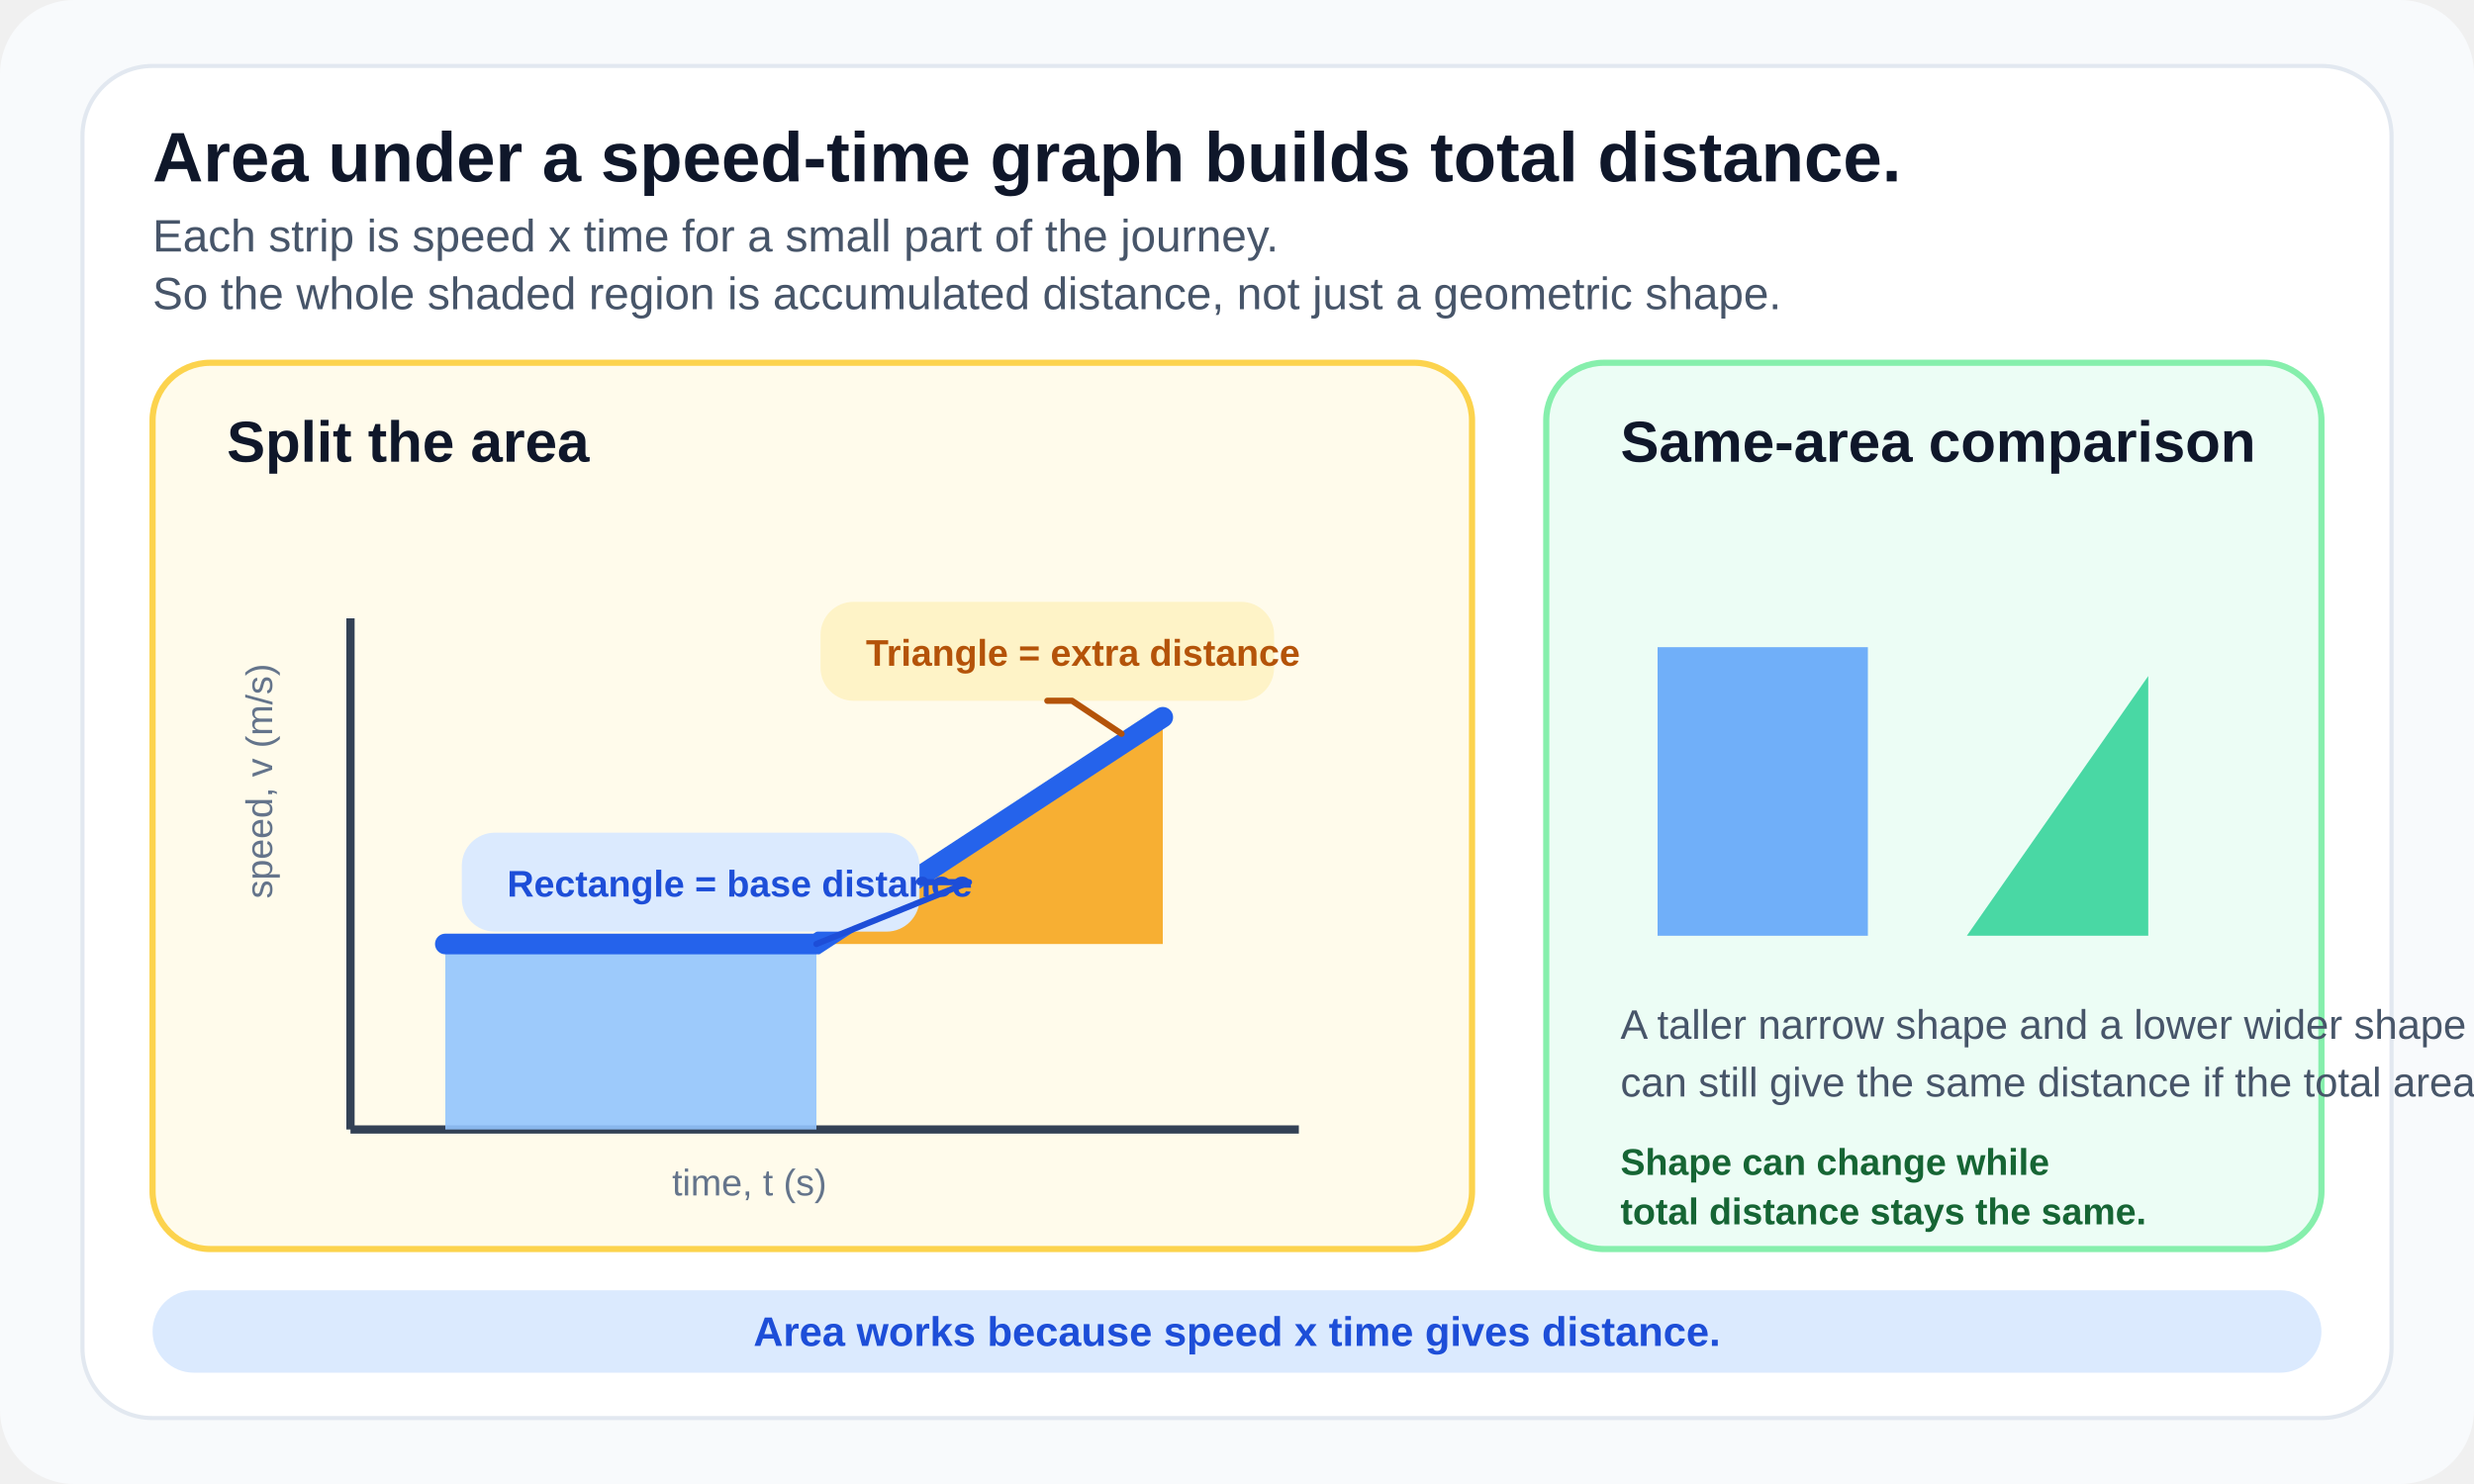
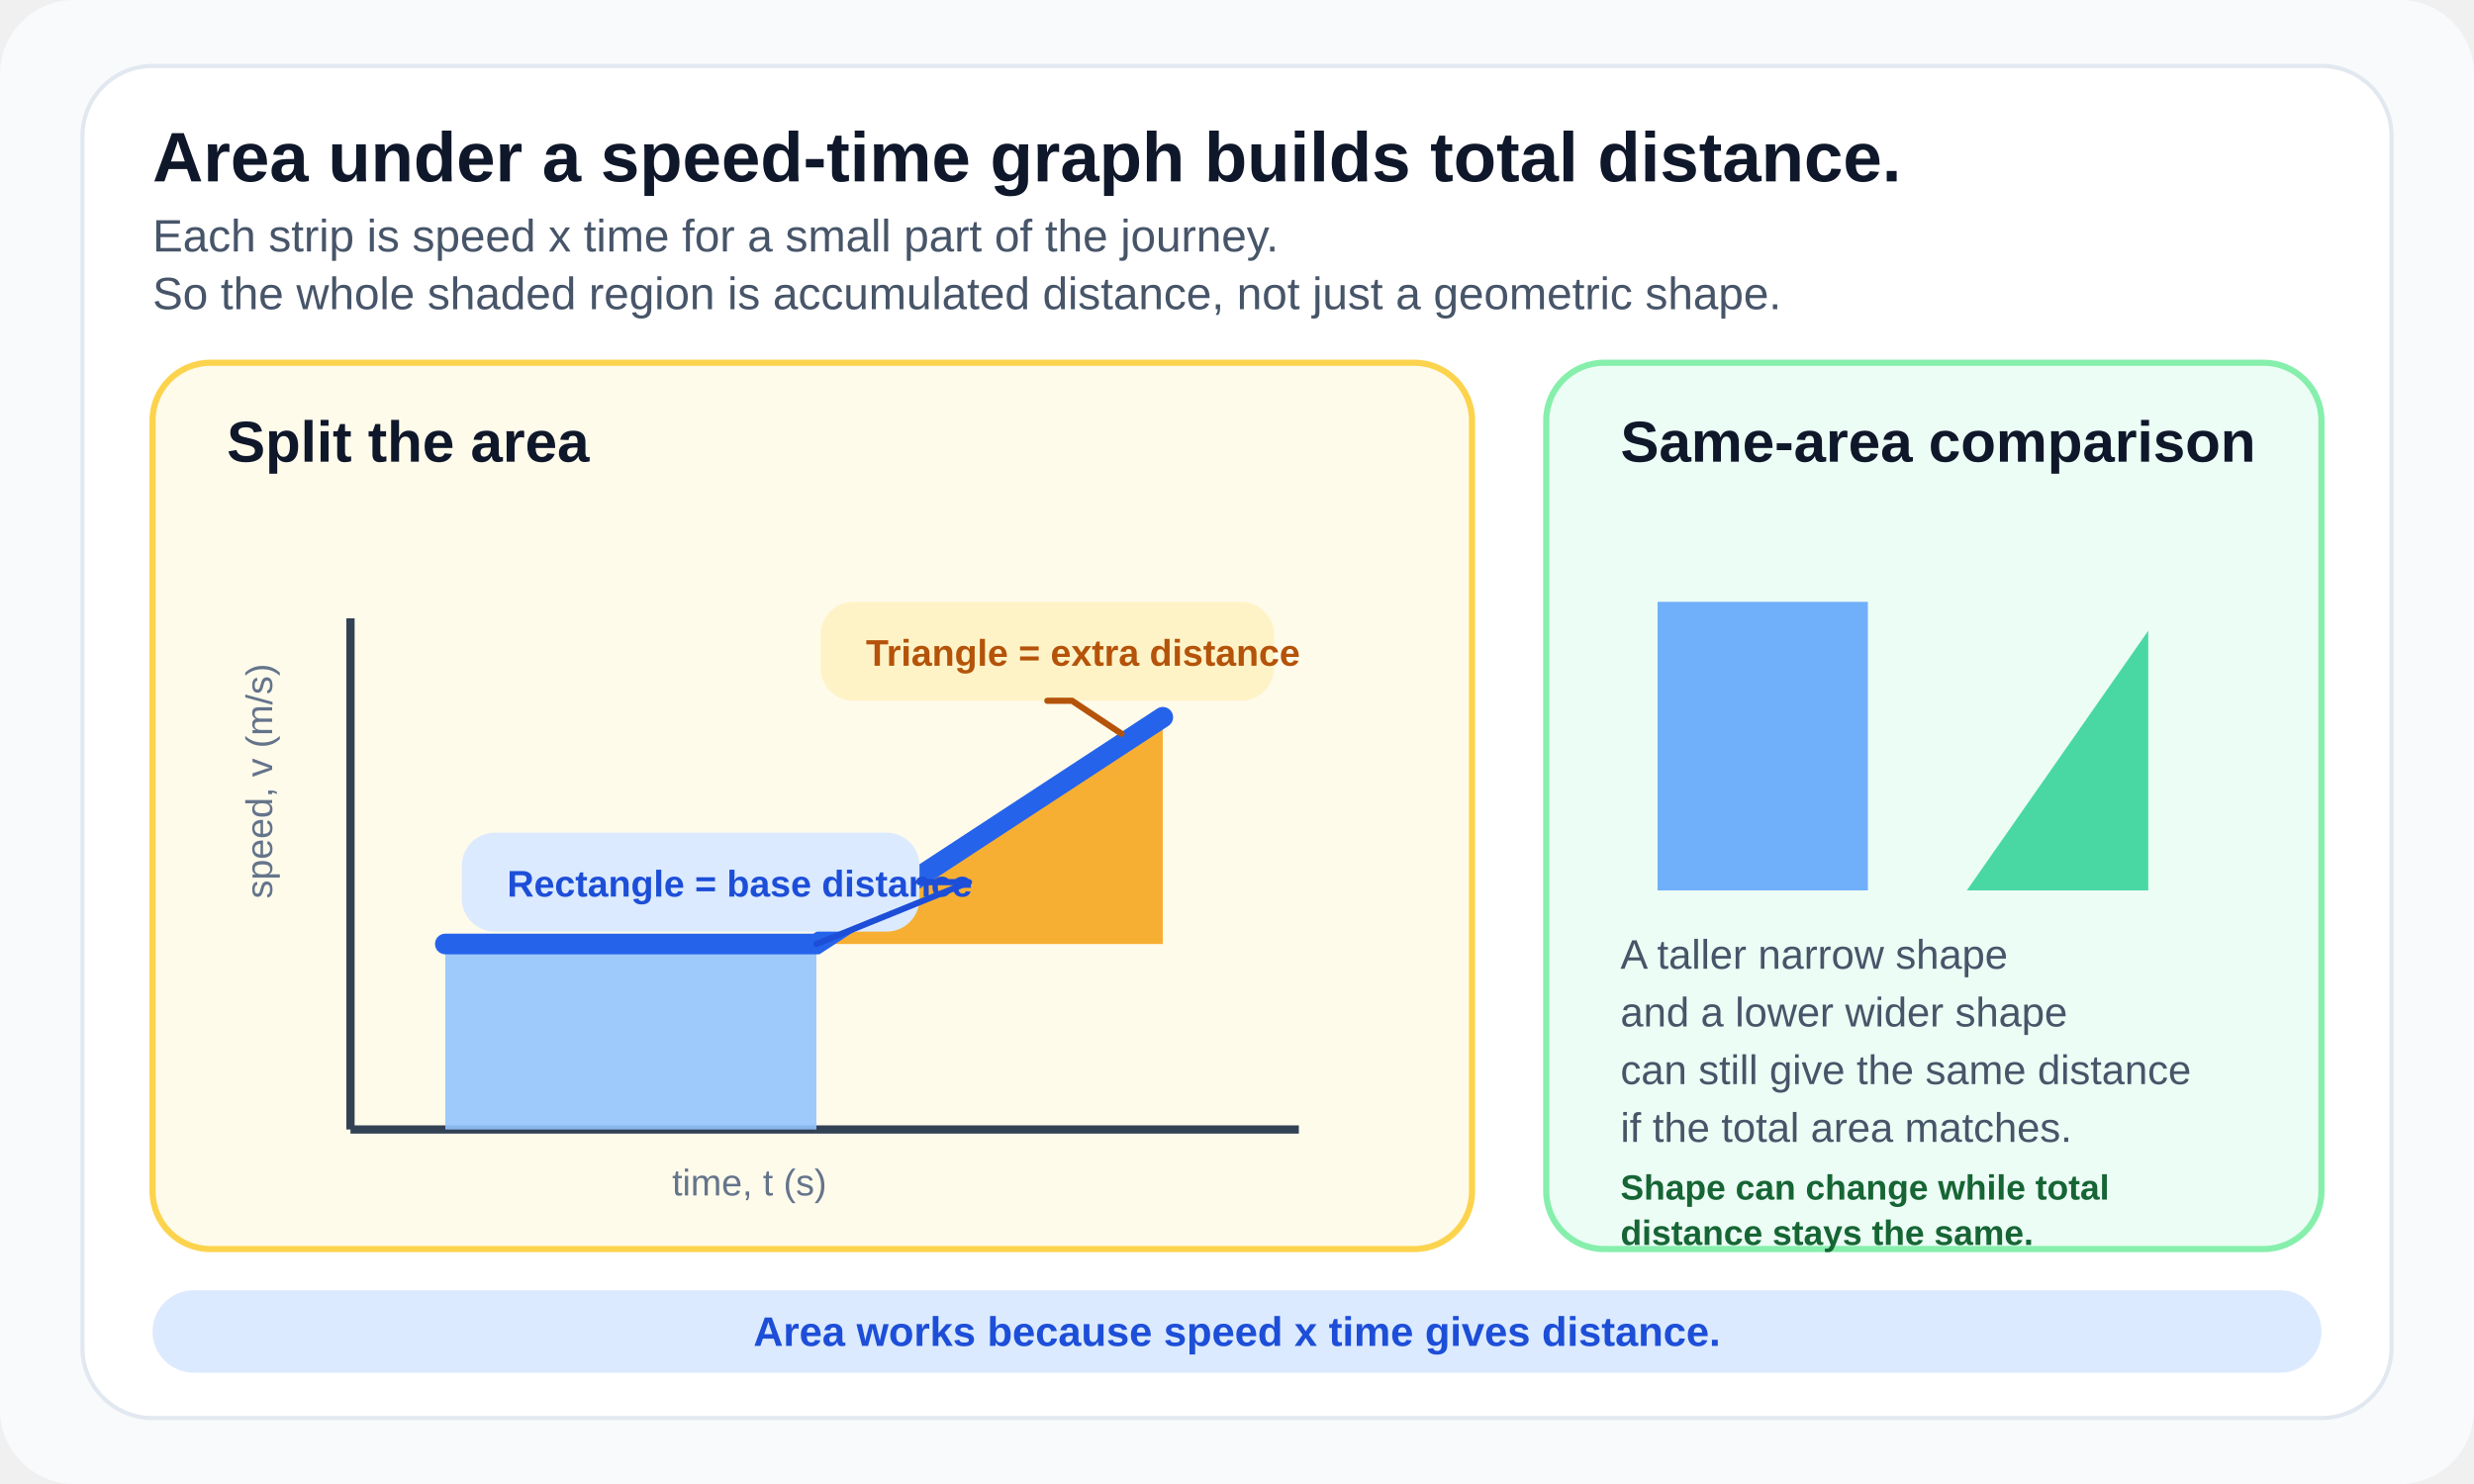
<svg xmlns="http://www.w3.org/2000/svg" width="1200" height="720" viewBox="0 0 1200 720" fill="none">
  <style>
    .title { fill: #0f172a; font: 700 34px 'Segoe UI', Arial, sans-serif; }
    .subtitle { fill: #475569; font: 400 22px 'Segoe UI', Arial, sans-serif; }
    .panel-title { fill: #0f172a; font: 700 28px 'Segoe UI', Arial, sans-serif; }
    .body { fill: #475569; font: 400 20px 'Segoe UI', Arial, sans-serif; }
    .axis { fill: #64748b; font: 400 18px 'Segoe UI', Arial, sans-serif; }
    .guide { fill: none; stroke-width: 3; stroke-linecap: round; stroke-linejoin: round; }
  </style>
  <rect width="1200" height="720" rx="36" fill="#F8FAFC" />
  <rect x="40" y="32" width="1120" height="656" rx="34" fill="#FFFFFF" stroke="#E2E8F0" stroke-width="2" />
  <text x="74" y="88" class="title">Area under a speed-time graph builds total distance.</text>
  <text x="74" y="122" class="subtitle">Each strip is speed x time for a small part of the journey.</text>
  <text x="74" y="150" class="subtitle">So the whole shaded region is accumulated distance, not just a geometric shape.</text>
  <rect x="74" y="176" width="640" height="430" rx="28" fill="#FFFBEB" stroke="#FCD34D" stroke-width="3" />
  <text x="110" y="224" class="panel-title">Split the area</text>
  <line x1="170" y1="548" x2="630" y2="548" stroke="#334155" stroke-width="4" />
  <line x1="170" y1="548" x2="170" y2="300" stroke="#334155" stroke-width="4" />
  <rect x="216" y="458" width="180" height="90" fill="#93C5FD" fill-opacity="0.9" />
  <polygon points="396,458 564,458 564,348" fill="#F59E0B" fill-opacity="0.82" />
  <polyline points="216,458 396,458 564,348" fill="none" stroke="#2563EB" stroke-width="10" stroke-linecap="round" />
  <rect x="224" y="404" width="222" height="48" rx="16" fill="#DBEAFE" />
  <text x="246" y="435" fill="#1D4ED8" font-family="Segoe UI, Arial, sans-serif" font-size="18" font-weight="700">Rectangle = base distance</text>
  <polyline points="446,428 470,428 396,458" class="guide" stroke="#1D4ED8" />
  <rect x="398" y="292" width="220" height="48" rx="16" fill="#FEF3C7" />
  <text x="420" y="323" fill="#B45309" font-family="Segoe UI, Arial, sans-serif" font-size="18" font-weight="700">Triangle = extra distance</text>
  <polyline points="508,340 520,340 544,356" class="guide" stroke="#B45309" />
  <text x="326" y="580" class="axis">time, t (s)</text>
  <text x="132" y="436" class="axis" transform="rotate(-90 132 436)">speed, v (m/s)</text>
  <rect x="750" y="176" width="376" height="430" rx="28" fill="#ECFDF5" stroke="#86EFAC" stroke-width="3" />
  <text x="786" y="224" class="panel-title">Same-area comparison</text>
-   <rect x="804" y="314" width="102" height="140" fill="#60A5FA" fill-opacity="0.88" />
-   <polygon points="954,454 1042,454 1042,328" fill="#34D399" fill-opacity="0.88" />
-   <text x="786" y="504" class="body">A taller narrow shape and a lower wider shape</text>
-   <text x="786" y="532" class="body">can still give the same distance if the total area matches.</text>
-   <text x="786" y="570" fill="#166534" font-family="Segoe UI, Arial, sans-serif" font-size="18" font-weight="700">Shape can change while</text>
-   <text x="786" y="594" fill="#166534" font-family="Segoe UI, Arial, sans-serif" font-size="18" font-weight="700">total distance stays the same.</text>
+   <rect x="804" y="292" width="102" height="140" fill="#60A5FA" fill-opacity="0.88" />
+   <polygon points="954,432 1042,432 1042,306" fill="#34D399" fill-opacity="0.88" />
+   <text x="786" y="470" class="body">A taller narrow shape</text>
+   <text x="786" y="498" class="body">and a lower wider shape</text>
+   <text x="786" y="526" class="body">can still give the same distance</text>
+   <text x="786" y="554" class="body">if the total area matches.</text>
+   <text x="786" y="582" fill="#166534" font-family="Segoe UI, Arial, sans-serif" font-size="17" font-weight="700">Shape can change while total</text>
+   <text x="786" y="604" fill="#166534" font-family="Segoe UI, Arial, sans-serif" font-size="17" font-weight="700">distance stays the same.</text>
  <rect x="74" y="626" width="1052" height="40" rx="20" fill="#DBEAFE" />
  <text x="600" y="653" fill="#1D4ED8" font-family="Segoe UI, Arial, sans-serif" font-size="20" font-weight="700" text-anchor="middle">Area works because speed x time gives distance.</text>
</svg>
